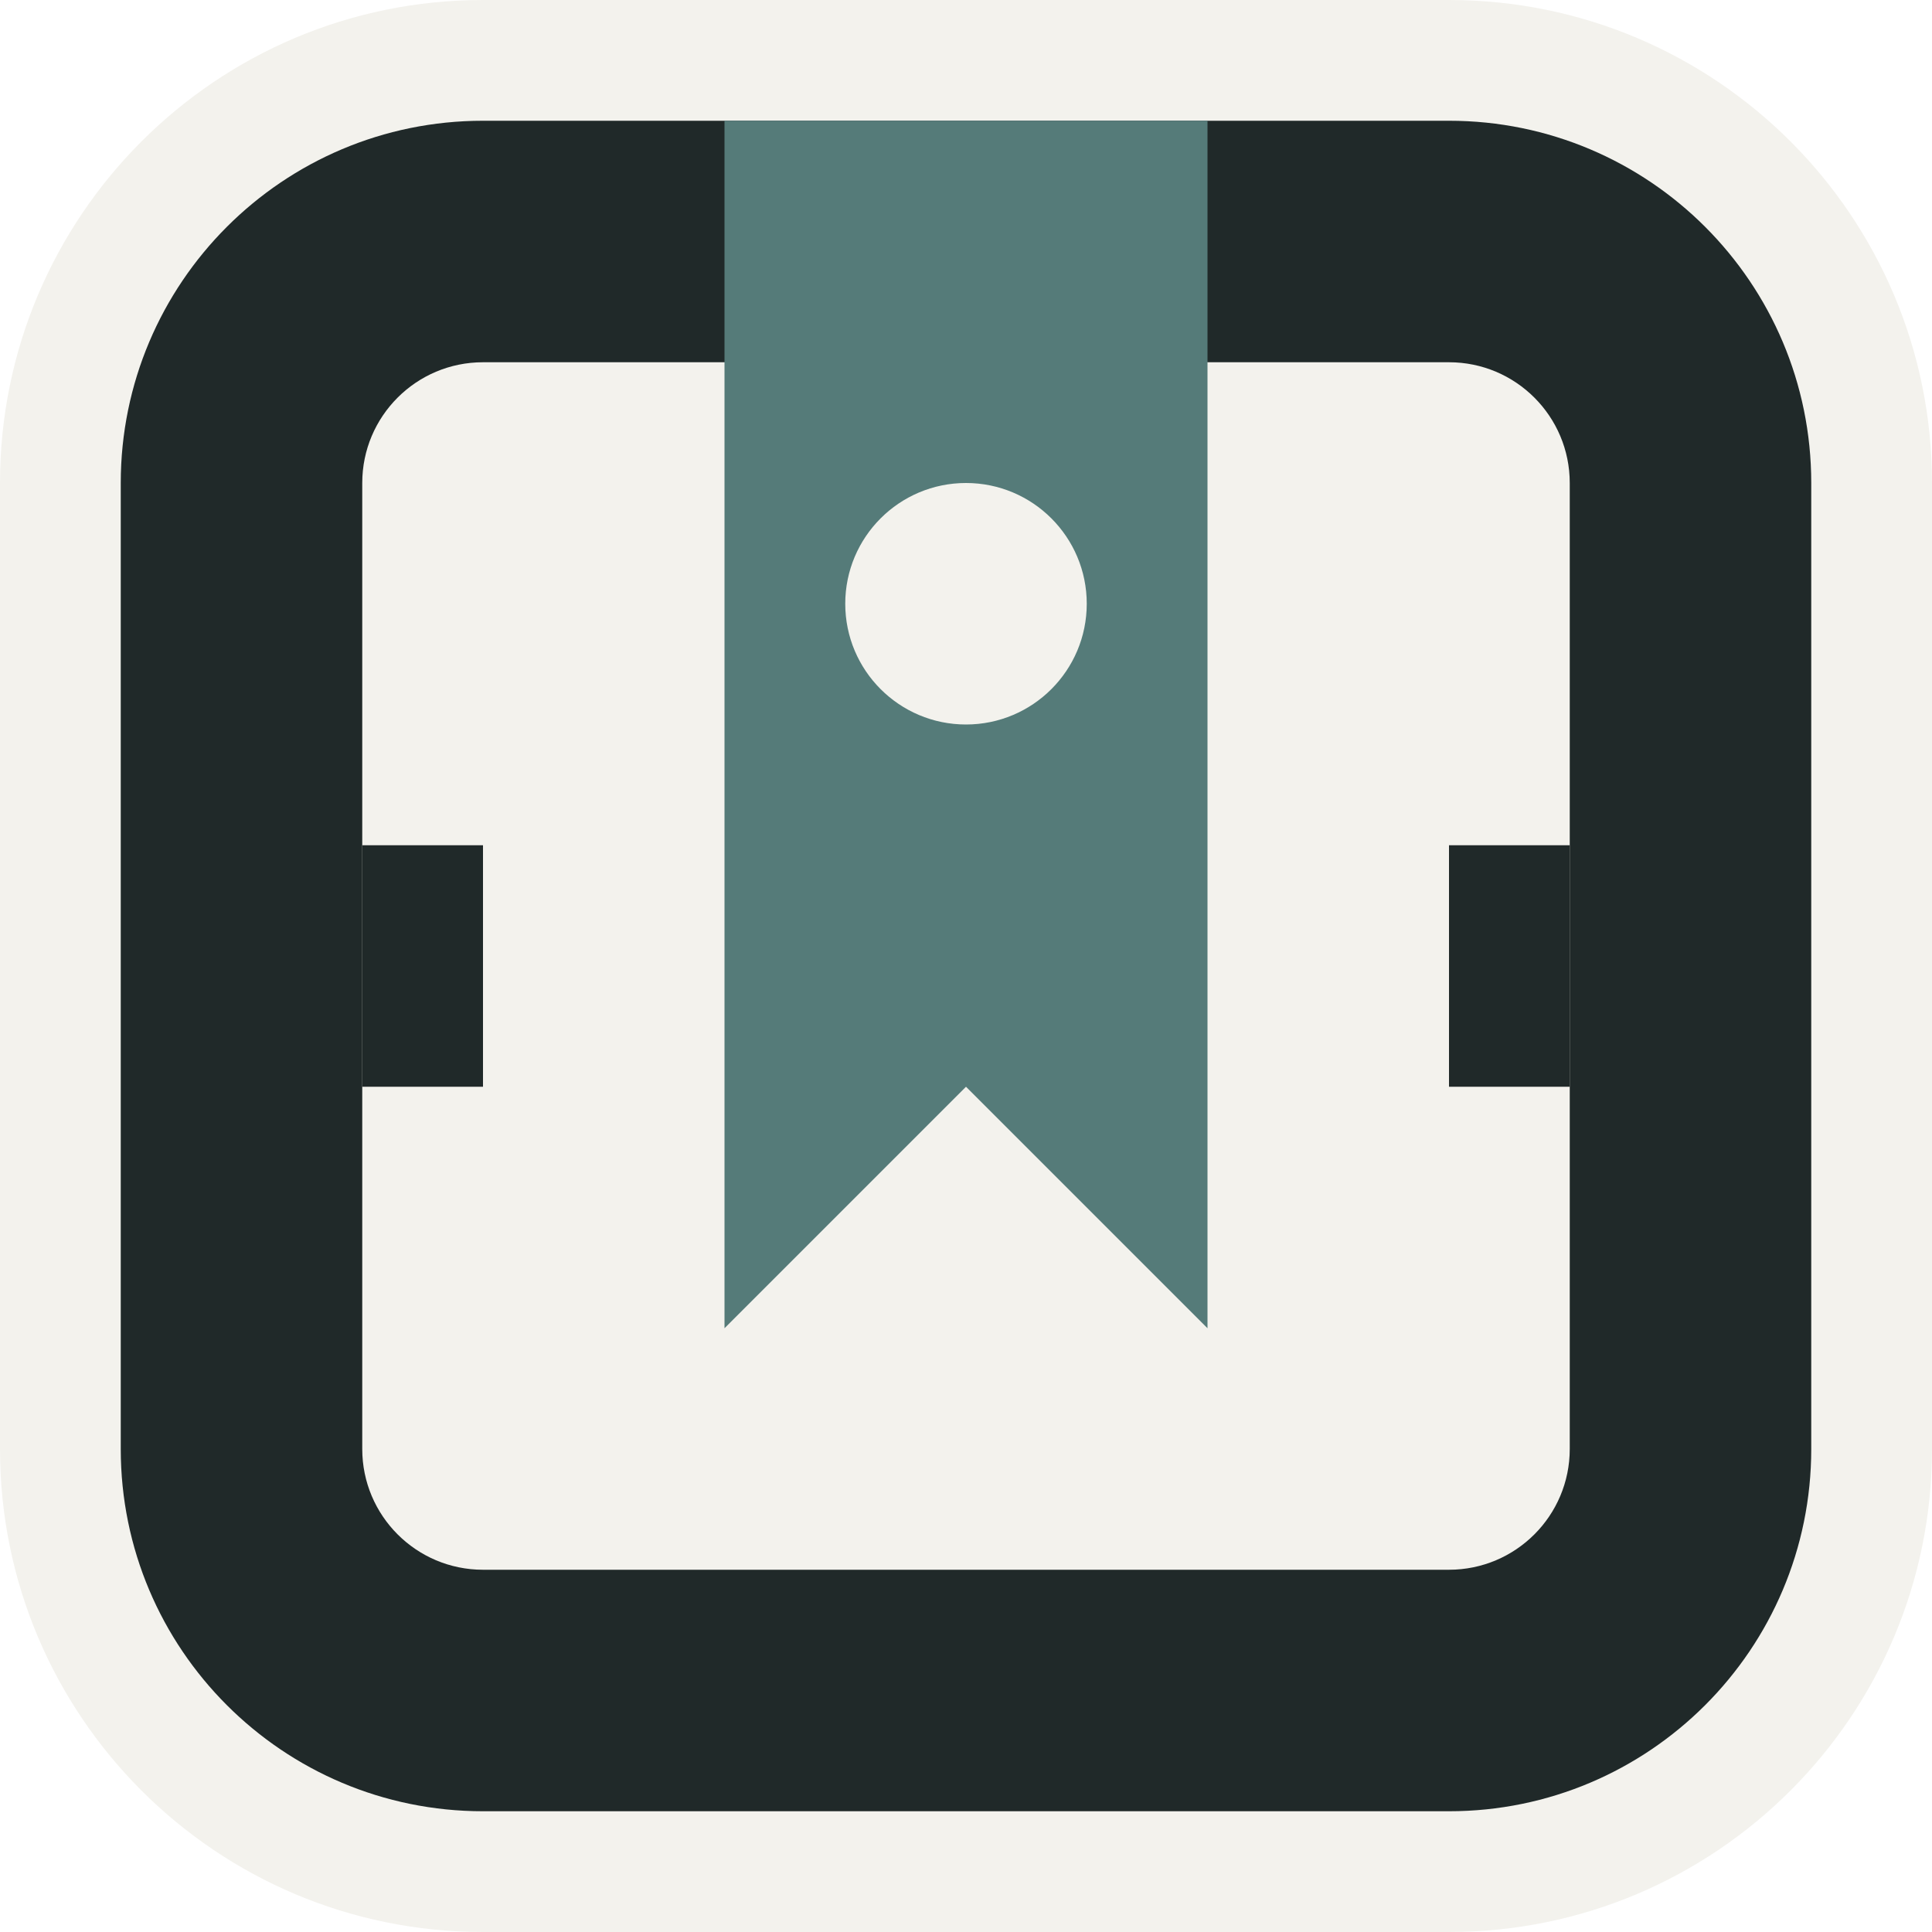
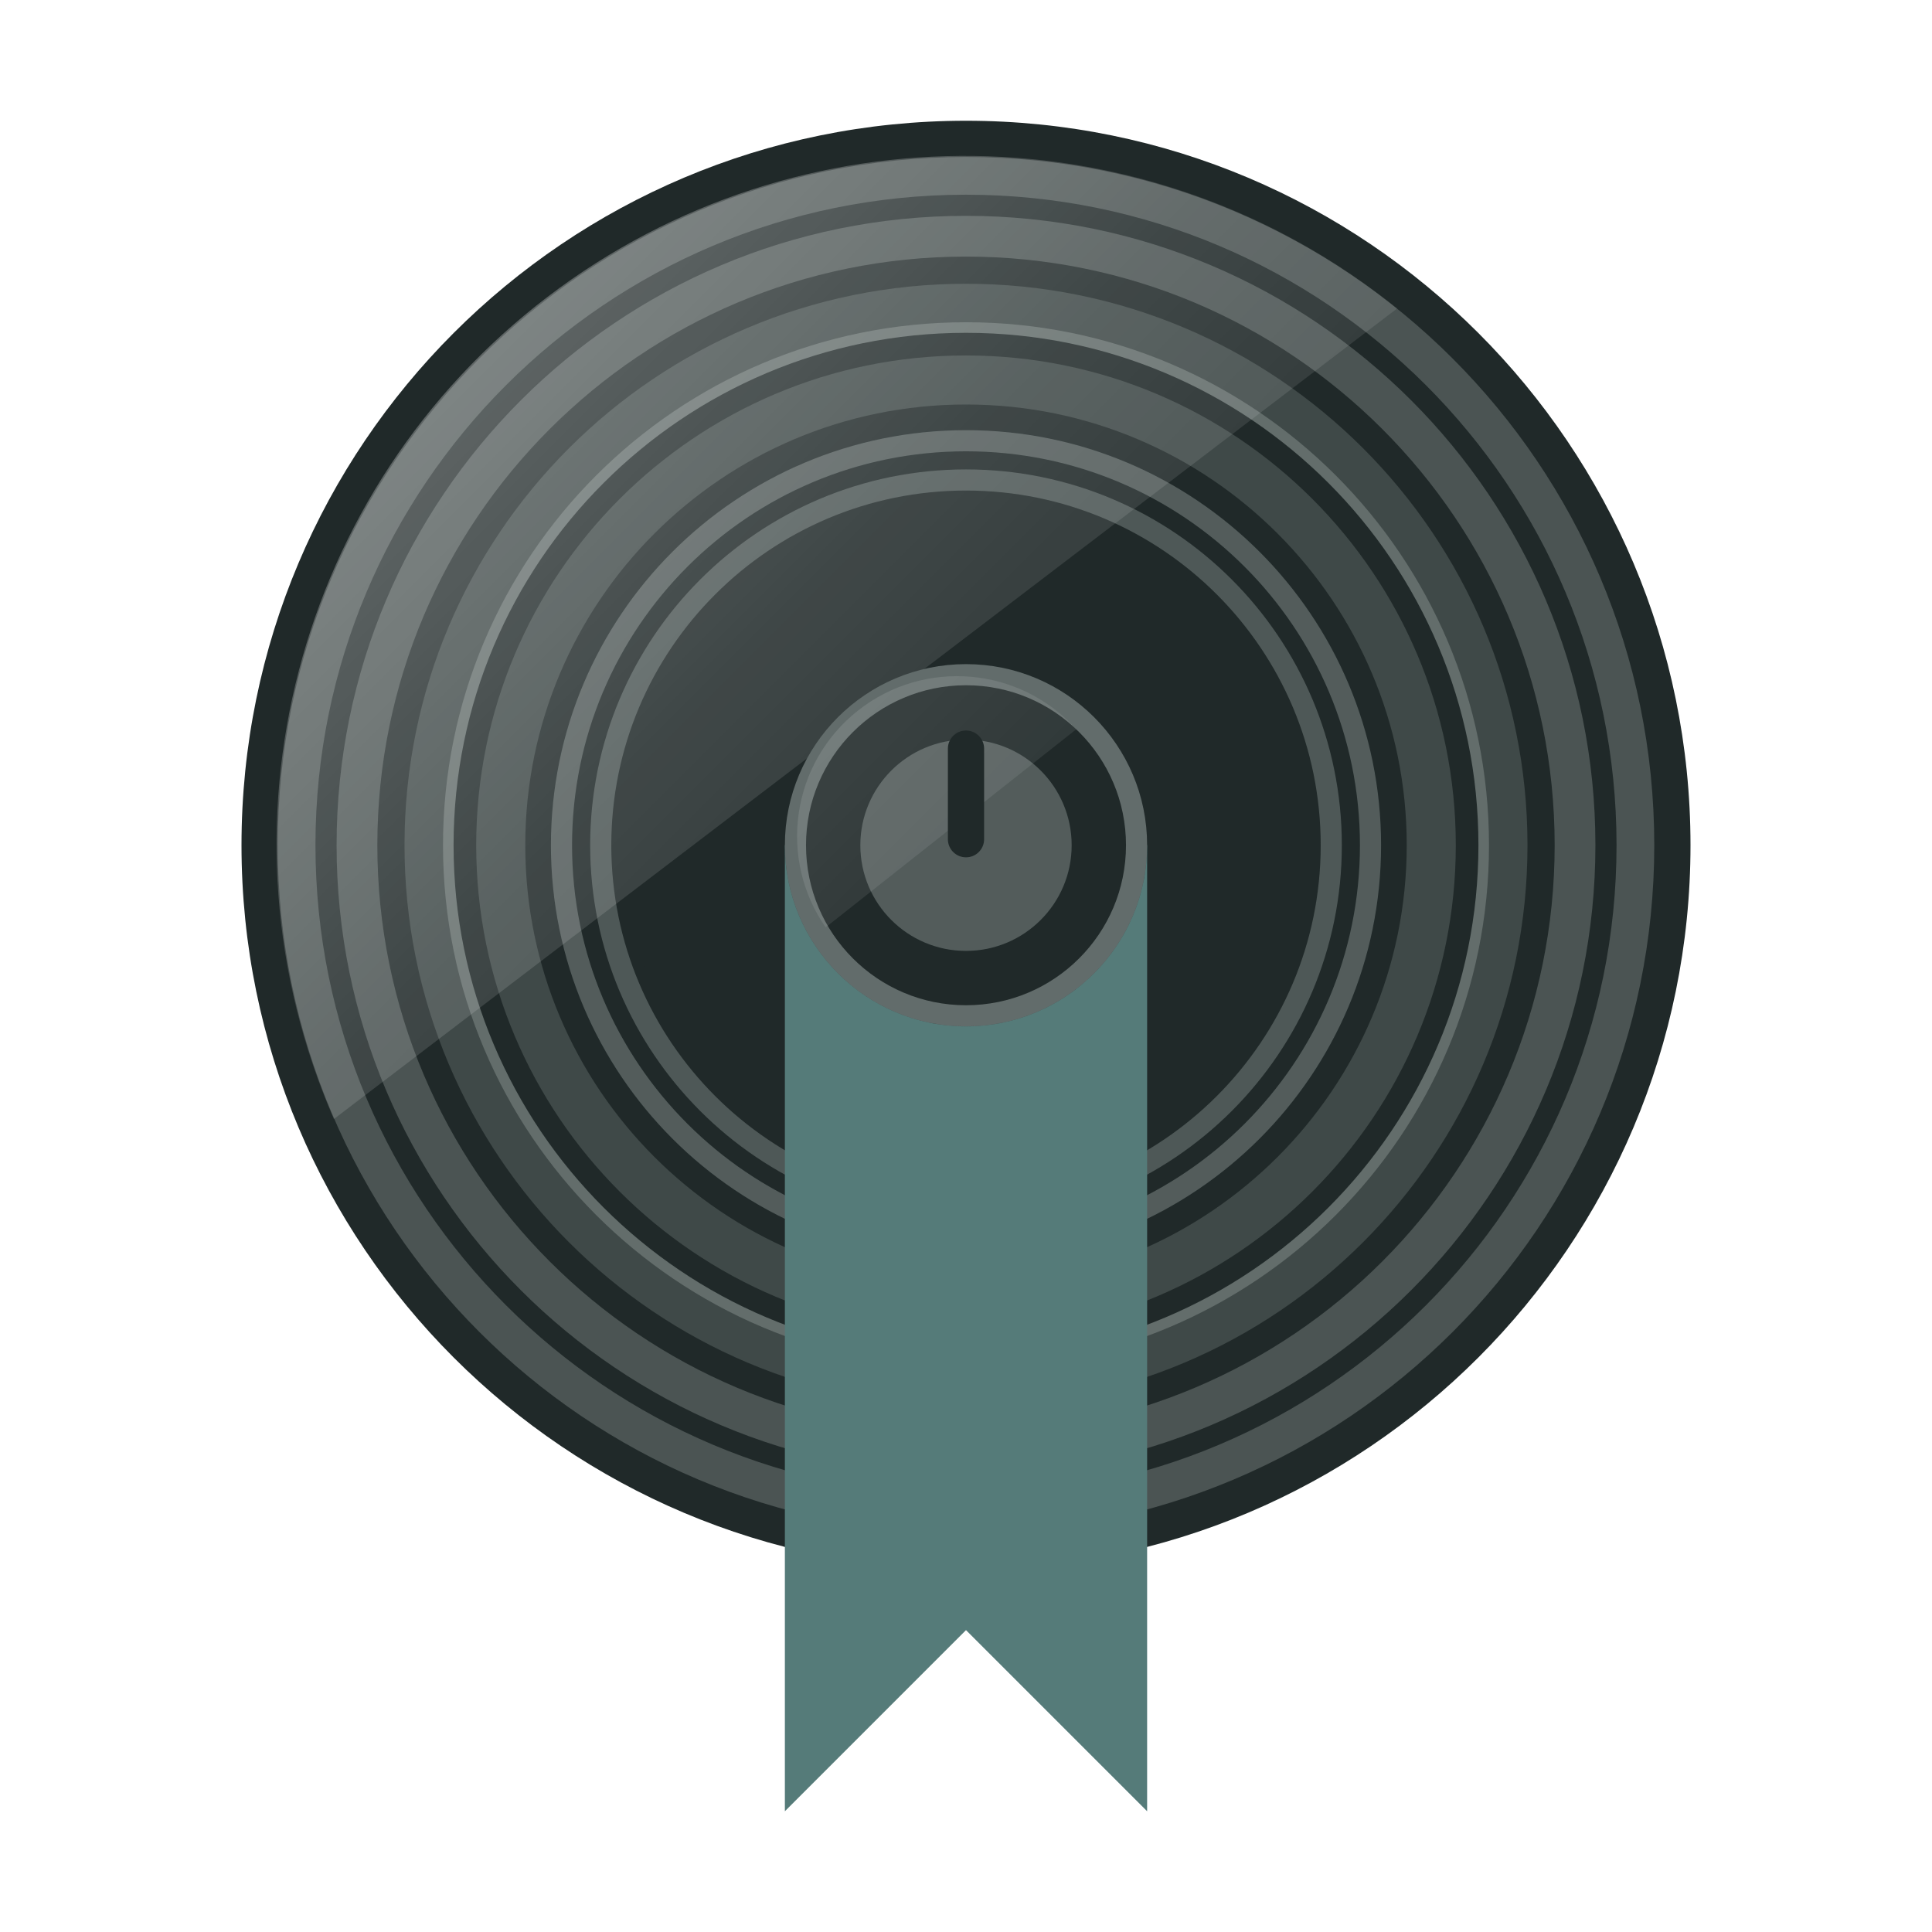
<svg xmlns="http://www.w3.org/2000/svg" viewBox="0 0 64 64" width="64" height="64" fill="none">
-   <rect x="0" y="0" width="64" height="64" rx="16" fill="#F3F2ED" />
-   <rect x="4" y="4" width="56" height="56" rx="12" fill="#202929" />
-   <rect x="12" y="12" width="40" height="40" rx="4" fill="#F3F2ED" />
-   <rect x="12" y="28" width="4" height="8" fill="#202929" />
-   <rect x="48" y="28" width="4" height="8" fill="#202929" />
-   <path d="M24 4H40V44L32 36L24 44V4Z" fill="#557B79" />
-   <circle cx="32" cy="20" r="4" fill="#F3F2ED" />
+   <defs>
+     <linearGradient id="glass-sheen" x1="12" y1="8" x2="36" y2="32" gradientUnits="userSpaceOnUse">
+       <stop offset="0%" stop-color="#FFFFFF" stop-opacity="0.34" />
+       <stop offset="55%" stop-color="#FFFFFF" stop-opacity="0.14" />
+       <stop offset="100%" stop-color="#FFFFFF" stop-opacity="0.04" />
+     </linearGradient>
+   </defs>
+   <circle cx="32" cy="28" r="24" fill="#202929" />
+   <circle cx="32" cy="28" r="22.8" fill="#E4EFEB" fill-opacity="0.22" />
+   <circle cx="32" cy="28" r="21.2" stroke="#202929" stroke-width="0.7" />
+   <circle cx="32" cy="28" r="19.5" fill="#202929" />
+   <circle cx="32" cy="28" r="18.6" fill="#E4EFEB" fill-opacity="0.16" />
+   <circle cx="32" cy="28" r="17.1" stroke="#E4EFEB" stroke-opacity="0.22" stroke-width="0.45" />
+   <circle cx="32" cy="28" r="16.6" stroke="#202929" stroke-width="0.75" />
+   <circle cx="32" cy="28" r="14.6" fill="#202929" />
+   <circle cx="32" cy="28" r="13.4" stroke="#E4EFEB" stroke-opacity="0.26" stroke-width="0.7" />
+   <circle cx="32" cy="28" r="12.1" stroke="#E4EFEB" stroke-opacity="0.24" stroke-width="0.7" />
+   <circle cx="32" cy="28" r="11.4" fill="#202929" />
+   <path d="M11.06 37.07A22.8 22.8 0 0 1 46.28 10.22L11.06 37.07Z" fill="url(#glass-sheen)" />
+   <path d="M26 28H38V60L32 54L26 60V28Z" fill="#557B79" />
+   <circle cx="32" cy="28" r="6" fill="#202929" />
+   <circle cx="32" cy="28" r="5.65" stroke="#E4EFEB" stroke-opacity="0.34" stroke-width="0.7" />
+   <circle cx="32" cy="28" r="3.5" fill="#E4EFEB" fill-opacity="0.26" />
+   <path d="M27.35 30.72A5.3 5.3 0 0 1 35.65 24.16L27.35 30.72Z" fill="url(#glass-sheen)" />
+   <rect x="31.4" y="24.2" width="1.2" height="4.2" rx="0.6" fill="#202929" />
</svg>
